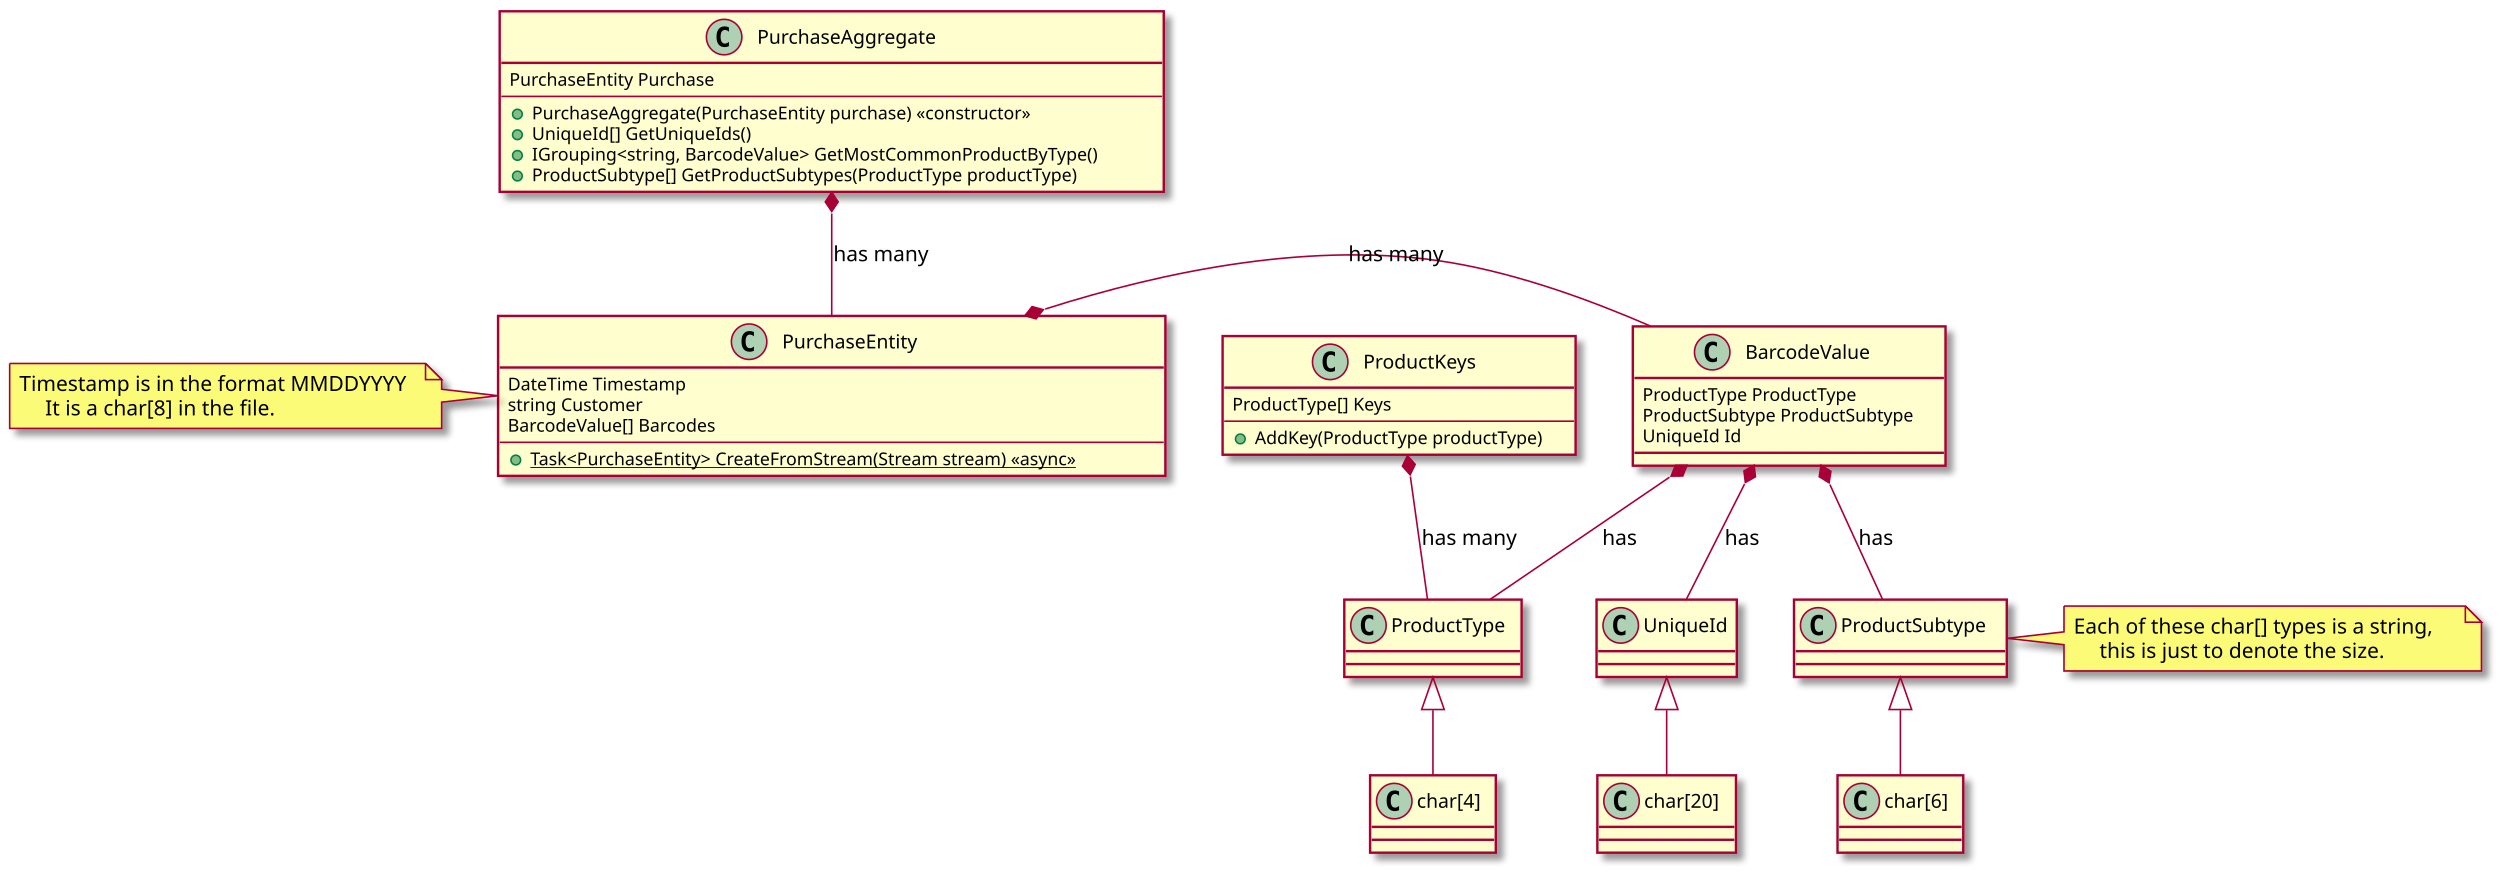
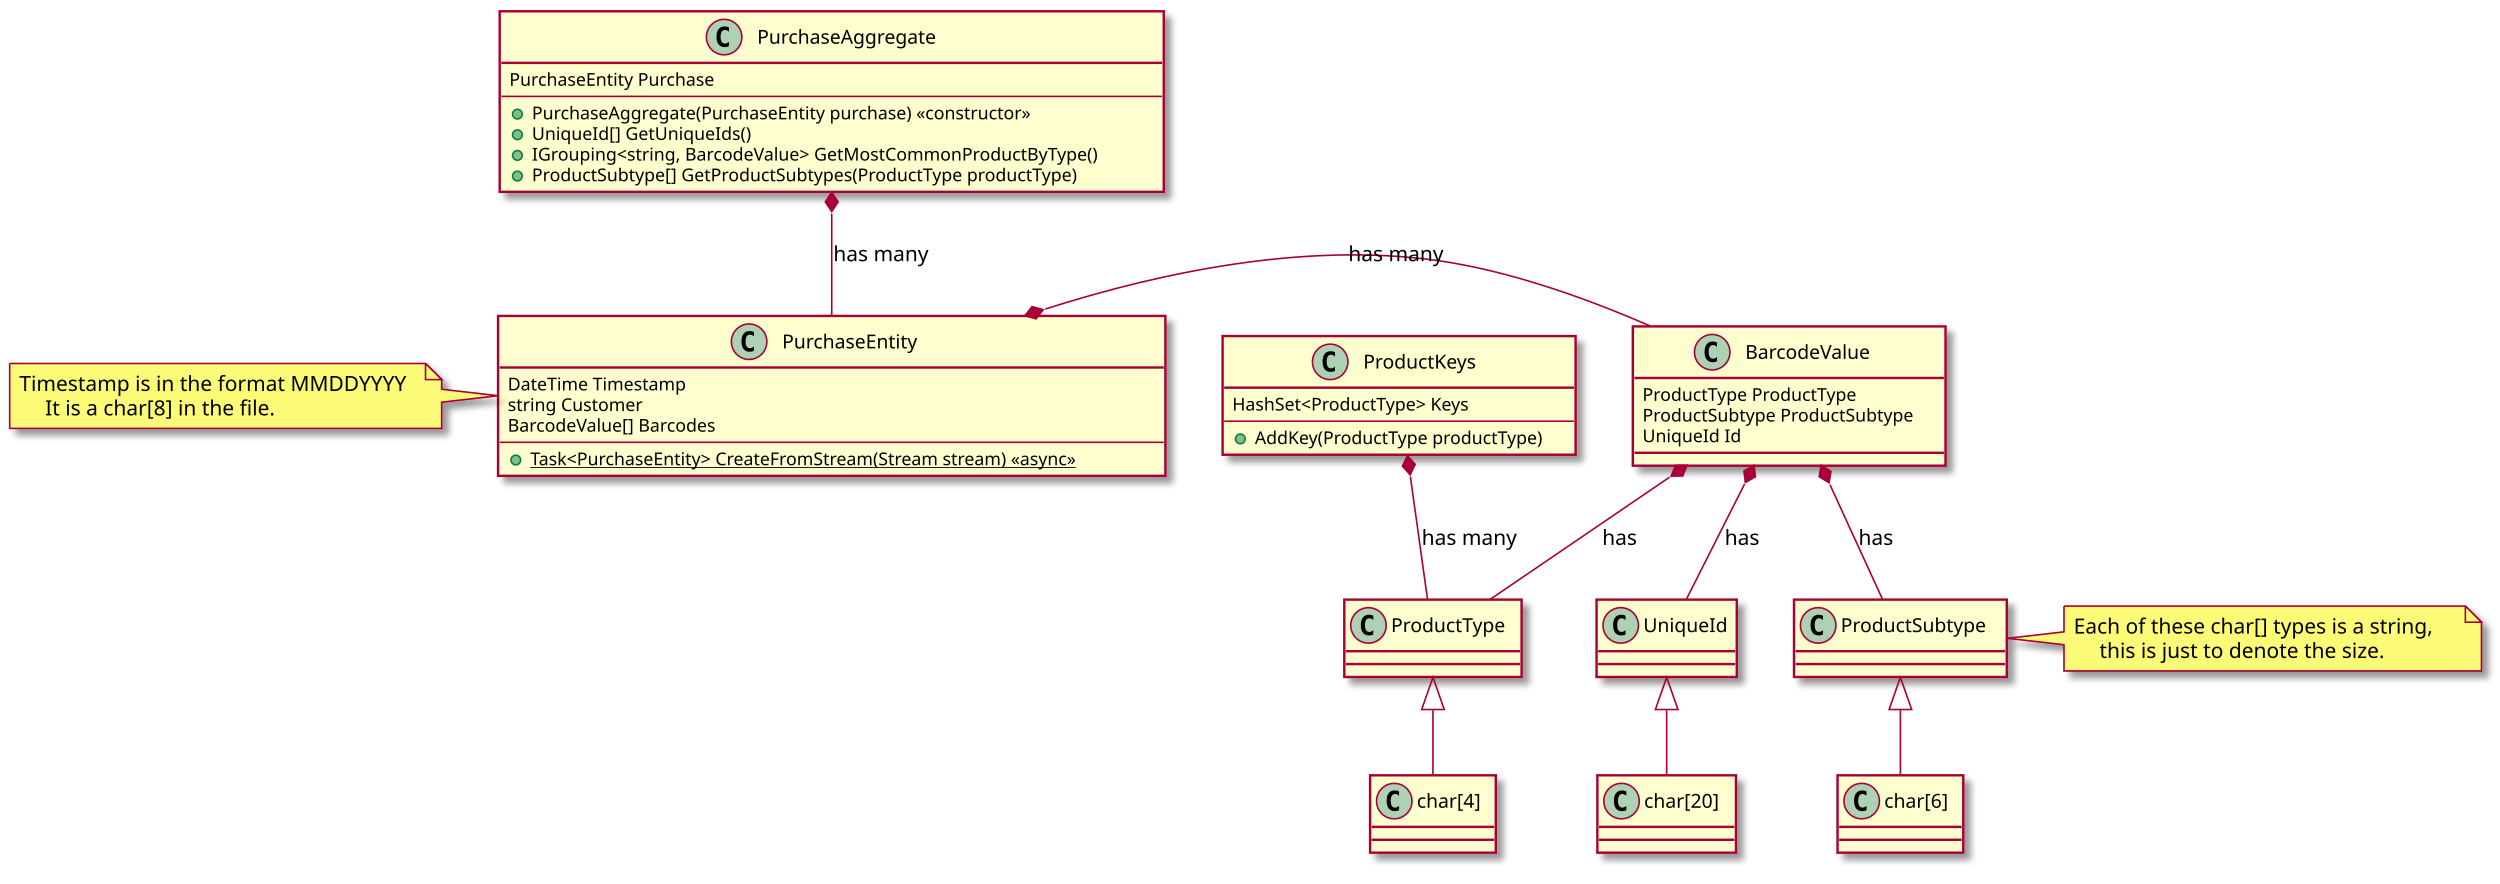
<svg xmlns="http://www.w3.org/2000/svg" contentScriptType="application/ecmascript" contentStyleType="text/css" height="548px" preserveAspectRatio="none" style="width:1551px;height:548px;" version="1.1" viewBox="0 0 1551 548" width="1551px" zoomAndPan="magnify">
  <defs>
-     <filter height="300%" id="fkf20y8rln2zq" width="300%" x="-1" y="-1">
+     <filter height="300%" id="f1g9u7k8979ikc" width="300%" x="-1" y="-1">
      <feGaussianBlur result="blurOut" stdDeviation="2.0" />
      <feColorMatrix in="blurOut" result="blurOut2" type="matrix" values="0 0 0 0 0 0 0 0 0 0 0 0 0 0 0 0 0 0 .4 0" />
      <feOffset dx="4.0" dy="4.0" in="blurOut2" result="blurOut3" />
      <feBlend in="SourceGraphic" in2="blurOut3" mode="normal" />
    </filter>
  </defs>
  <g>
-     <rect codeLine="7" fill="#FEFECE" filter="url(#fkf20y8rln2zq)" height="73.609" id="ProductKeys" style="stroke: #A80036; stroke-width: 1.5;" width="219" x="758.5" y="208.5" />
+     <rect codeLine="7" fill="#FEFECE" filter="url(#f1g9u7k8979ikc)" height="73.609" id="ProductKeys" style="stroke: #A80036; stroke-width: 1.5;" width="219" x="758.5" y="208.5" />
    <ellipse cx="825.25" cy="224.5" fill="#ADD1B2" rx="11" ry="11" style="stroke: #A80036; stroke-width: 1.0;" />
    <path d="M828.219,230.141 Q827.641,230.438 827,230.578 Q826.359,230.734 825.656,230.734 Q823.156,230.734 821.828,229.094 Q820.516,227.438 820.516,224.312 Q820.516,221.188 821.828,219.531 Q823.156,217.875 825.656,217.875 Q826.359,217.875 827,218.031 Q827.656,218.188 828.219,218.484 L828.219,221.203 Q827.594,220.625 827,220.359 Q826.406,220.078 825.781,220.078 Q824.438,220.078 823.75,221.156 Q823.062,222.219 823.062,224.312 Q823.062,226.406 823.75,227.484 Q824.438,228.547 825.781,228.547 Q826.406,228.547 827,228.281 Q827.594,228 828.219,227.422 L828.219,230.141 Z " />
    <text fill="#000000" font-family="sans-serif" font-size="12" lengthAdjust="spacingAndGlyphs" textLength="77" x="845.75" y="228.654">ProductKeys</text>
    <line style="stroke: #A80036; stroke-width: 1.5;" x1="759.5" x2="976.5" y1="240.5" y2="240.5" />
-     <text fill="#000000" font-family="sans-serif" font-size="11" lengthAdjust="spacingAndGlyphs" textLength="109" x="764.5" y="254.71">ProductType[] Keys</text>
+     <text fill="#000000" font-family="sans-serif" font-size="11" lengthAdjust="spacingAndGlyphs" textLength="167" x="764.5" y="254.71">HashSet&lt;ProductType&gt; Keys</text>
    <line style="stroke: #A80036; stroke-width: 1.0;" x1="759.5" x2="976.5" y1="261.305" y2="261.305" />
    <ellipse cx="769.5" cy="272.305" fill="#84BE84" rx="3" ry="3" style="stroke: #038048; stroke-width: 1.0;" />
    <text fill="#000000" font-family="sans-serif" font-size="11" lengthAdjust="spacingAndGlyphs" textLength="193" x="778.5" y="275.515">AddKey(ProductType productType)</text>
-     <rect codeLine="13" fill="#FEFECE" filter="url(#fkf20y8rln2zq)" height="99.219" id="PurchaseEntity" style="stroke: #A80036; stroke-width: 1.5;" width="414" x="309" y="196" />
+     <rect codeLine="13" fill="#FEFECE" filter="url(#f1g9u7k8979ikc)" height="99.219" id="PurchaseEntity" style="stroke: #A80036; stroke-width: 1.5;" width="414" x="309" y="196" />
    <ellipse cx="464.75" cy="212" fill="#ADD1B2" rx="11" ry="11" style="stroke: #A80036; stroke-width: 1.0;" />
    <path d="M467.719,217.641 Q467.141,217.938 466.5,218.078 Q465.859,218.234 465.156,218.234 Q462.656,218.234 461.328,216.594 Q460.016,214.938 460.016,211.812 Q460.016,208.688 461.328,207.031 Q462.656,205.375 465.156,205.375 Q465.859,205.375 466.5,205.531 Q467.156,205.688 467.719,205.984 L467.719,208.703 Q467.094,208.125 466.5,207.859 Q465.906,207.578 465.281,207.578 Q463.938,207.578 463.25,208.656 Q462.562,209.719 462.562,211.812 Q462.562,213.906 463.25,214.984 Q463.938,216.047 465.281,216.047 Q465.906,216.047 466.5,215.781 Q467.094,215.5 467.719,214.922 L467.719,217.641 Z " />
    <text fill="#000000" font-family="sans-serif" font-size="12" lengthAdjust="spacingAndGlyphs" textLength="94" x="485.25" y="216.154">PurchaseEntity</text>
    <line style="stroke: #A80036; stroke-width: 1.5;" x1="310" x2="722" y1="228" y2="228" />
    <text fill="#000000" font-family="sans-serif" font-size="11" lengthAdjust="spacingAndGlyphs" textLength="122" x="315" y="242.21">DateTime Timestamp</text>
    <text fill="#000000" font-family="sans-serif" font-size="11" lengthAdjust="spacingAndGlyphs" textLength="93" x="315" y="255.015">string Customer</text>
    <text fill="#000000" font-family="sans-serif" font-size="11" lengthAdjust="spacingAndGlyphs" textLength="144" x="315" y="267.82">BarcodeValue[] Barcodes</text>
    <line style="stroke: #A80036; stroke-width: 1.0;" x1="310" x2="722" y1="274.414" y2="274.414" />
    <ellipse cx="320" cy="285.414" fill="#84BE84" rx="3" ry="3" style="stroke: #038048; stroke-width: 1.0;" />
    <text fill="#000000" font-family="sans-serif" font-size="11" lengthAdjust="spacingAndGlyphs" text-decoration="underline" textLength="388" x="329" y="288.625">Task&lt;PurchaseEntity&gt; CreateFromStream(Stream stream) «async»</text>
-     <path d="M6,225.5 L6,265.766 A0,0 0 0 0 6,265.766 L274,265.766 A0,0 0 0 0 274,265.766 L274,249.5 L308.997,245.5 L274,241.5 L274,235.5 L264,225.5 L6,225.5 A0,0 0 0 0 6,225.5 " fill="#FBFB77" filter="url(#fkf20y8rln2zq)" style="stroke: #A80036; stroke-width: 1.0;" />
+     <path d="M6,225.5 L6,265.766 A0,0 0 0 0 6,265.766 L274,265.766 A0,0 0 0 0 274,265.766 L274,249.5 L308.997,245.5 L274,241.5 L274,235.5 L264,225.5 L6,225.5 A0,0 0 0 0 6,225.5 " fill="#FBFB77" filter="url(#f1g9u7k8979ikc)" style="stroke: #A80036; stroke-width: 1.0;" />
    <path d="M264,225.5 L264,235.5 L274,235.5 L264,225.5 " fill="#FBFB77" style="stroke: #A80036; stroke-width: 1.0;" />
    <text fill="#000000" font-family="sans-serif" font-size="13" lengthAdjust="spacingAndGlyphs" textLength="247" x="12" y="242.567">Timestamp is in the format MMDDYYYY</text>
    <text fill="#000000" font-family="sans-serif" font-size="13" lengthAdjust="spacingAndGlyphs" textLength="150" x="28" y="257.7">It is a char[8] in the file.</text>
-     <rect codeLine="25" fill="#FEFECE" filter="url(#fkf20y8rln2zq)" height="112.023" id="PurchaseAggregate" style="stroke: #A80036; stroke-width: 1.5;" width="412" x="310" y="7" />
+     <rect codeLine="25" fill="#FEFECE" filter="url(#f1g9u7k8979ikc)" height="112.023" id="PurchaseAggregate" style="stroke: #A80036; stroke-width: 1.5;" width="412" x="310" y="7" />
    <ellipse cx="449.25" cy="23" fill="#ADD1B2" rx="11" ry="11" style="stroke: #A80036; stroke-width: 1.0;" />
    <path d="M452.219,28.641 Q451.641,28.938 451,29.078 Q450.359,29.234 449.656,29.234 Q447.156,29.234 445.828,27.594 Q444.516,25.938 444.516,22.812 Q444.516,19.688 445.828,18.031 Q447.156,16.375 449.656,16.375 Q450.359,16.375 451,16.531 Q451.656,16.688 452.219,16.984 L452.219,19.703 Q451.594,19.125 451,18.859 Q450.406,18.578 449.781,18.578 Q448.438,18.578 447.75,19.656 Q447.062,20.719 447.062,22.812 Q447.062,24.906 447.75,25.984 Q448.438,27.047 449.781,27.047 Q450.406,27.047 451,26.781 Q451.594,26.5 452.219,25.922 L452.219,28.641 Z " />
    <text fill="#000000" font-family="sans-serif" font-size="12" lengthAdjust="spacingAndGlyphs" textLength="125" x="469.75" y="27.154">PurchaseAggregate</text>
    <line style="stroke: #A80036; stroke-width: 1.5;" x1="311" x2="721" y1="39" y2="39" />
    <text fill="#000000" font-family="sans-serif" font-size="11" lengthAdjust="spacingAndGlyphs" textLength="141" x="316" y="53.21">PurchaseEntity Purchase</text>
    <line style="stroke: #A80036; stroke-width: 1.0;" x1="311" x2="721" y1="59.805" y2="59.805" />
    <ellipse cx="321" cy="70.805" fill="#84BE84" rx="3" ry="3" style="stroke: #038048; stroke-width: 1.0;" />
    <text fill="#000000" font-family="sans-serif" font-size="11" lengthAdjust="spacingAndGlyphs" textLength="343" x="330" y="74.015">PurchaseAggregate(PurchaseEntity purchase) «constructor»</text>
    <ellipse cx="321" cy="83.609" fill="#84BE84" rx="3" ry="3" style="stroke: #038048; stroke-width: 1.0;" />
    <text fill="#000000" font-family="sans-serif" font-size="11" lengthAdjust="spacingAndGlyphs" textLength="145" x="330" y="86.82">UniqueId[] GetUniqueIds()</text>
    <ellipse cx="321" cy="96.414" fill="#84BE84" rx="3" ry="3" style="stroke: #038048; stroke-width: 1.0;" />
    <text fill="#000000" font-family="sans-serif" font-size="11" lengthAdjust="spacingAndGlyphs" textLength="386" x="330" y="99.624">IGrouping&lt;string, BarcodeValue&gt; GetMostCommonProductByType()</text>
    <ellipse cx="321" cy="109.219" fill="#84BE84" rx="3" ry="3" style="stroke: #038048; stroke-width: 1.0;" />
    <text fill="#000000" font-family="sans-serif" font-size="11" lengthAdjust="spacingAndGlyphs" textLength="369" x="330" y="112.429">ProductSubtype[] GetProductSubtypes(ProductType productType)</text>
-     <rect codeLine="34" fill="#FEFECE" filter="url(#fkf20y8rln2zq)" height="48" id="char4" style="stroke: #A80036; stroke-width: 1.5;" width="78" x="850" y="481" />
+     <rect codeLine="34" fill="#FEFECE" filter="url(#f1g9u7k8979ikc)" height="48" id="char4" style="stroke: #A80036; stroke-width: 1.5;" width="78" x="850" y="481" />
    <ellipse cx="865" cy="497" fill="#ADD1B2" rx="11" ry="11" style="stroke: #A80036; stroke-width: 1.0;" />
    <path d="M867.969,502.641 Q867.391,502.938 866.75,503.078 Q866.109,503.234 865.406,503.234 Q862.906,503.234 861.578,501.594 Q860.266,499.938 860.266,496.812 Q860.266,493.688 861.578,492.031 Q862.906,490.375 865.406,490.375 Q866.109,490.375 866.75,490.531 Q867.406,490.688 867.969,490.984 L867.969,493.703 Q867.344,493.125 866.75,492.859 Q866.156,492.578 865.531,492.578 Q864.188,492.578 863.5,493.656 Q862.812,494.719 862.812,496.812 Q862.812,498.906 863.5,499.984 Q864.188,501.047 865.531,501.047 Q866.156,501.047 866.75,500.781 Q867.344,500.5 867.969,499.922 L867.969,502.641 Z " />
    <text fill="#000000" font-family="sans-serif" font-size="12" lengthAdjust="spacingAndGlyphs" textLength="46" x="879" y="501.154">char[4]</text>
    <line style="stroke: #A80036; stroke-width: 1.5;" x1="851" x2="927" y1="513" y2="513" />
    <line style="stroke: #A80036; stroke-width: 1.5;" x1="851" x2="927" y1="521" y2="521" />
-     <rect codeLine="35" fill="#FEFECE" filter="url(#fkf20y8rln2zq)" height="48" id="char6" style="stroke: #A80036; stroke-width: 1.5;" width="78" x="1140" y="481" />
+     <rect codeLine="35" fill="#FEFECE" filter="url(#f1g9u7k8979ikc)" height="48" id="char6" style="stroke: #A80036; stroke-width: 1.5;" width="78" x="1140" y="481" />
    <ellipse cx="1155" cy="497" fill="#ADD1B2" rx="11" ry="11" style="stroke: #A80036; stroke-width: 1.0;" />
    <path d="M1157.969,502.641 Q1157.391,502.938 1156.75,503.078 Q1156.109,503.234 1155.406,503.234 Q1152.906,503.234 1151.578,501.594 Q1150.266,499.938 1150.266,496.812 Q1150.266,493.688 1151.578,492.031 Q1152.906,490.375 1155.406,490.375 Q1156.109,490.375 1156.75,490.531 Q1157.406,490.688 1157.969,490.984 L1157.969,493.703 Q1157.344,493.125 1156.75,492.859 Q1156.156,492.578 1155.531,492.578 Q1154.188,492.578 1153.5,493.656 Q1152.812,494.719 1152.812,496.812 Q1152.812,498.906 1153.5,499.984 Q1154.188,501.047 1155.531,501.047 Q1156.156,501.047 1156.75,500.781 Q1157.344,500.5 1157.969,499.922 L1157.969,502.641 Z " />
    <text fill="#000000" font-family="sans-serif" font-size="12" lengthAdjust="spacingAndGlyphs" textLength="46" x="1169" y="501.154">char[6]</text>
    <line style="stroke: #A80036; stroke-width: 1.5;" x1="1141" x2="1217" y1="513" y2="513" />
    <line style="stroke: #A80036; stroke-width: 1.5;" x1="1141" x2="1217" y1="521" y2="521" />
-     <rect codeLine="36" fill="#FEFECE" filter="url(#fkf20y8rln2zq)" height="48" id="char20" style="stroke: #A80036; stroke-width: 1.5;" width="86" x="991" y="481" />
+     <rect codeLine="36" fill="#FEFECE" filter="url(#f1g9u7k8979ikc)" height="48" id="char20" style="stroke: #A80036; stroke-width: 1.5;" width="86" x="991" y="481" />
    <ellipse cx="1006" cy="497" fill="#ADD1B2" rx="11" ry="11" style="stroke: #A80036; stroke-width: 1.0;" />
    <path d="M1008.969,502.641 Q1008.391,502.938 1007.75,503.078 Q1007.109,503.234 1006.406,503.234 Q1003.906,503.234 1002.578,501.594 Q1001.266,499.938 1001.266,496.812 Q1001.266,493.688 1002.578,492.031 Q1003.906,490.375 1006.406,490.375 Q1007.109,490.375 1007.75,490.531 Q1008.406,490.688 1008.969,490.984 L1008.969,493.703 Q1008.344,493.125 1007.75,492.859 Q1007.156,492.578 1006.531,492.578 Q1005.188,492.578 1004.5,493.656 Q1003.812,494.719 1003.812,496.812 Q1003.812,498.906 1004.5,499.984 Q1005.188,501.047 1006.531,501.047 Q1007.156,501.047 1007.75,500.781 Q1008.344,500.5 1008.969,499.922 L1008.969,502.641 Z " />
    <text fill="#000000" font-family="sans-serif" font-size="12" lengthAdjust="spacingAndGlyphs" textLength="54" x="1020" y="501.154">char[20]</text>
    <line style="stroke: #A80036; stroke-width: 1.5;" x1="992" x2="1076" y1="513" y2="513" />
    <line style="stroke: #A80036; stroke-width: 1.5;" x1="992" x2="1076" y1="521" y2="521" />
-     <rect fill="#FEFECE" filter="url(#fkf20y8rln2zq)" height="48" id="ProductType" style="stroke: #A80036; stroke-width: 1.5;" width="110" x="834" y="372" />
+     <rect fill="#FEFECE" filter="url(#f1g9u7k8979ikc)" height="48" id="ProductType" style="stroke: #A80036; stroke-width: 1.5;" width="110" x="834" y="372" />
    <ellipse cx="849" cy="388" fill="#ADD1B2" rx="11" ry="11" style="stroke: #A80036; stroke-width: 1.0;" />
    <path d="M851.969,393.641 Q851.391,393.938 850.75,394.078 Q850.109,394.234 849.406,394.234 Q846.906,394.234 845.578,392.594 Q844.266,390.938 844.266,387.812 Q844.266,384.688 845.578,383.031 Q846.906,381.375 849.406,381.375 Q850.109,381.375 850.75,381.531 Q851.406,381.688 851.969,381.984 L851.969,384.703 Q851.344,384.125 850.75,383.859 Q850.156,383.578 849.531,383.578 Q848.188,383.578 847.5,384.656 Q846.812,385.719 846.812,387.812 Q846.812,389.906 847.5,390.984 Q848.188,392.047 849.531,392.047 Q850.156,392.047 850.75,391.781 Q851.344,391.5 851.969,390.922 L851.969,393.641 Z " />
    <text fill="#000000" font-family="sans-serif" font-size="12" lengthAdjust="spacingAndGlyphs" textLength="78" x="863" y="392.154">ProductType</text>
    <line style="stroke: #A80036; stroke-width: 1.5;" x1="835" x2="943" y1="404" y2="404" />
    <line style="stroke: #A80036; stroke-width: 1.5;" x1="835" x2="943" y1="412" y2="412" />
-     <rect fill="#FEFECE" filter="url(#fkf20y8rln2zq)" height="48" id="ProductSubtype" style="stroke: #A80036; stroke-width: 1.5;" width="132" x="1113" y="372" />
+     <rect fill="#FEFECE" filter="url(#f1g9u7k8979ikc)" height="48" id="ProductSubtype" style="stroke: #A80036; stroke-width: 1.5;" width="132" x="1113" y="372" />
    <ellipse cx="1128" cy="388" fill="#ADD1B2" rx="11" ry="11" style="stroke: #A80036; stroke-width: 1.0;" />
    <path d="M1130.969,393.641 Q1130.391,393.938 1129.75,394.078 Q1129.109,394.234 1128.406,394.234 Q1125.906,394.234 1124.578,392.594 Q1123.266,390.938 1123.266,387.812 Q1123.266,384.688 1124.578,383.031 Q1125.906,381.375 1128.406,381.375 Q1129.109,381.375 1129.75,381.531 Q1130.406,381.688 1130.969,381.984 L1130.969,384.703 Q1130.344,384.125 1129.75,383.859 Q1129.156,383.578 1128.531,383.578 Q1127.188,383.578 1126.5,384.656 Q1125.812,385.719 1125.812,387.812 Q1125.812,389.906 1126.5,390.984 Q1127.188,392.047 1128.531,392.047 Q1129.156,392.047 1129.75,391.781 Q1130.344,391.5 1130.969,390.922 L1130.969,393.641 Z " />
    <text fill="#000000" font-family="sans-serif" font-size="12" lengthAdjust="spacingAndGlyphs" textLength="100" x="1142" y="392.154">ProductSubtype</text>
    <line style="stroke: #A80036; stroke-width: 1.5;" x1="1114" x2="1244" y1="404" y2="404" />
    <line style="stroke: #A80036; stroke-width: 1.5;" x1="1114" x2="1244" y1="412" y2="412" />
-     <rect fill="#FEFECE" filter="url(#fkf20y8rln2zq)" height="48" id="UniqueId" style="stroke: #A80036; stroke-width: 1.5;" width="87" x="990.5" y="372" />
+     <rect fill="#FEFECE" filter="url(#f1g9u7k8979ikc)" height="48" id="UniqueId" style="stroke: #A80036; stroke-width: 1.5;" width="87" x="990.5" y="372" />
    <ellipse cx="1005.5" cy="388" fill="#ADD1B2" rx="11" ry="11" style="stroke: #A80036; stroke-width: 1.0;" />
    <path d="M1008.469,393.641 Q1007.891,393.938 1007.25,394.078 Q1006.609,394.234 1005.906,394.234 Q1003.406,394.234 1002.078,392.594 Q1000.766,390.938 1000.766,387.812 Q1000.766,384.688 1002.078,383.031 Q1003.406,381.375 1005.906,381.375 Q1006.609,381.375 1007.25,381.531 Q1007.906,381.688 1008.469,381.984 L1008.469,384.703 Q1007.844,384.125 1007.25,383.859 Q1006.656,383.578 1006.031,383.578 Q1004.688,383.578 1004,384.656 Q1003.312,385.719 1003.312,387.812 Q1003.312,389.906 1004,390.984 Q1004.688,392.047 1006.031,392.047 Q1006.656,392.047 1007.25,391.781 Q1007.844,391.5 1008.469,390.922 L1008.469,393.641 Z " />
    <text fill="#000000" font-family="sans-serif" font-size="12" lengthAdjust="spacingAndGlyphs" textLength="55" x="1019.5" y="392.154">UniqueId</text>
    <line style="stroke: #A80036; stroke-width: 1.5;" x1="991.5" x2="1076.5" y1="404" y2="404" />
    <line style="stroke: #A80036; stroke-width: 1.5;" x1="991.5" x2="1076.5" y1="412" y2="412" />
-     <path d="M1280.5,376 L1280.5,392 L1245.322,396 L1280.5,400 L1280.5,416.266 A0,0 0 0 0 1280.5,416.266 L1539.5,416.266 A0,0 0 0 0 1539.5,416.266 L1539.5,386 L1529.5,376 L1280.5,376 A0,0 0 0 0 1280.5,376 " fill="#FBFB77" filter="url(#fkf20y8rln2zq)" style="stroke: #A80036; stroke-width: 1.0;" />
+     <path d="M1280.5,376 L1280.5,392 L1245.322,396 L1280.5,400 L1280.5,416.266 A0,0 0 0 0 1280.5,416.266 L1539.5,416.266 A0,0 0 0 0 1539.5,416.266 L1539.5,386 L1529.5,376 L1280.5,376 A0,0 0 0 0 1280.5,376 " fill="#FBFB77" filter="url(#f1g9u7k8979ikc)" style="stroke: #A80036; stroke-width: 1.0;" />
    <path d="M1529.5,376 L1529.5,386 L1539.5,386 L1529.5,376 " fill="#FBFB77" style="stroke: #A80036; stroke-width: 1.0;" />
    <text fill="#000000" font-family="sans-serif" font-size="13" lengthAdjust="spacingAndGlyphs" textLength="238" x="1286.5" y="393.067">Each of these char[] types is a string,</text>
    <text fill="#000000" font-family="sans-serif" font-size="13" lengthAdjust="spacingAndGlyphs" textLength="188" x="1302.5" y="408.2">this is just to denote the size.</text>
-     <rect codeLine="46" fill="#FEFECE" filter="url(#fkf20y8rln2zq)" height="86.414" id="BarcodeValue" style="stroke: #A80036; stroke-width: 1.5;" width="194" x="1013" y="202.5" />
+     <rect codeLine="46" fill="#FEFECE" filter="url(#f1g9u7k8979ikc)" height="86.414" id="BarcodeValue" style="stroke: #A80036; stroke-width: 1.5;" width="194" x="1013" y="202.5" />
    <ellipse cx="1062.25" cy="218.5" fill="#ADD1B2" rx="11" ry="11" style="stroke: #A80036; stroke-width: 1.0;" />
    <path d="M1065.219,224.141 Q1064.641,224.438 1064,224.578 Q1063.359,224.734 1062.656,224.734 Q1060.156,224.734 1058.828,223.094 Q1057.516,221.438 1057.516,218.312 Q1057.516,215.188 1058.828,213.531 Q1060.156,211.875 1062.656,211.875 Q1063.359,211.875 1064,212.031 Q1064.656,212.188 1065.219,212.484 L1065.219,215.203 Q1064.594,214.625 1064,214.359 Q1063.406,214.078 1062.781,214.078 Q1061.438,214.078 1060.75,215.156 Q1060.062,216.219 1060.062,218.312 Q1060.062,220.406 1060.75,221.484 Q1061.438,222.547 1062.781,222.547 Q1063.406,222.547 1064,222.281 Q1064.594,222 1065.219,221.422 L1065.219,224.141 Z " />
    <text fill="#000000" font-family="sans-serif" font-size="12" lengthAdjust="spacingAndGlyphs" textLength="87" x="1082.75" y="222.654">BarcodeValue</text>
    <line style="stroke: #A80036; stroke-width: 1.5;" x1="1014" x2="1206" y1="234.5" y2="234.5" />
    <text fill="#000000" font-family="sans-serif" font-size="11" lengthAdjust="spacingAndGlyphs" textLength="144" x="1019" y="248.71">ProductType ProductType</text>
    <text fill="#000000" font-family="sans-serif" font-size="11" lengthAdjust="spacingAndGlyphs" textLength="182" x="1019" y="261.515">ProductSubtype ProductSubtype</text>
    <text fill="#000000" font-family="sans-serif" font-size="11" lengthAdjust="spacingAndGlyphs" textLength="63" x="1019" y="274.32">UniqueId Id</text>
    <line style="stroke: #A80036; stroke-width: 1.5;" x1="1014" x2="1206" y1="280.914" y2="280.914" />
    <path codeLine="38" d="M889,440.597 C889,454.378 889,469.034 889,480.877 " fill="none" id="ProductType-backto-char4" style="stroke: #A80036; stroke-width: 1.0;" />
    <polygon fill="none" points="882,440.191,889,420.191,896,440.191,882,440.191" style="stroke: #A80036; stroke-width: 1.0;" />
    <path codeLine="39" d="M1179,440.597 C1179,454.378 1179,469.034 1179,480.877 " fill="none" id="ProductSubtype-backto-char6" style="stroke: #A80036; stroke-width: 1.0;" />
    <polygon fill="none" points="1172,440.191,1179,420.191,1186,440.191,1172,440.191" style="stroke: #A80036; stroke-width: 1.0;" />
    <path codeLine="40" d="M1034,440.597 C1034,454.378 1034,469.034 1034,480.877 " fill="none" id="UniqueId-backto-char20" style="stroke: #A80036; stroke-width: 1.0;" />
    <polygon fill="none" points="1027,440.191,1034,420.191,1041,440.191,1027,440.191" style="stroke: #A80036; stroke-width: 1.0;" />
    <path codeLine="52" d="M1035.756,296.06 C998.216,321.624 954.397,351.465 924.48,371.839 " fill="none" id="BarcodeValue-backto-ProductType" style="stroke: #A80036; stroke-width: 1.0;" />
    <polygon fill="#A80036" points="1046.67,288.627,1039.459,288.698,1036.752,295.382,1043.963,295.311,1046.67,288.627" style="stroke: #A80036; stroke-width: 1.0;" />
    <text fill="#000000" font-family="sans-serif" font-size="13" lengthAdjust="spacingAndGlyphs" textLength="23" x="994" y="338.067">has</text>
    <path codeLine="53" d="M1135.294,300.671 C1146.473,325.054 1159.043,352.472 1167.823,371.622 " fill="none" id="BarcodeValue-backto-ProductSubtype" style="stroke: #A80036; stroke-width: 1.0;" />
    <polygon fill="#A80036" points="1129.773,288.627,1128.637,295.748,1134.774,299.536,1135.909,292.414,1129.773,288.627" style="stroke: #A80036; stroke-width: 1.0;" />
    <text fill="#000000" font-family="sans-serif" font-size="13" lengthAdjust="spacingAndGlyphs" textLength="23" x="1153" y="338.067">has</text>
    <path codeLine="54" d="M1082.308,300.337 C1069.953,324.804 1056.025,352.384 1046.31,371.622 " fill="none" id="BarcodeValue-backto-UniqueId" style="stroke: #A80036; stroke-width: 1.0;" />
    <polygon fill="#A80036" points="1088.222,288.627,1081.946,292.18,1082.812,299.339,1089.087,295.786,1088.222,288.627" style="stroke: #A80036; stroke-width: 1.0;" />
    <text fill="#000000" font-family="sans-serif" font-size="13" lengthAdjust="spacingAndGlyphs" textLength="23" x="1070" y="338.067">has</text>
    <path codeLine="56" d="M874.999,295.656 C878.582,321.337 882.78,351.421 885.638,371.903 " fill="none" id="ProductKeys-backto-ProductType" style="stroke: #A80036; stroke-width: 1.0;" />
    <polygon fill="#A80036" points="873.191,282.702,870.059,289.197,874.849,294.587,877.982,288.092,873.191,282.702" style="stroke: #A80036; stroke-width: 1.0;" />
    <text fill="#000000" font-family="sans-serif" font-size="13" lengthAdjust="spacingAndGlyphs" textLength="63" x="882" y="338.067">has many</text>
    <path codeLine="58" d="M648.461,191.734 C722.336,168.145 816.189,148.702 900.5,163 C942.701,170.156 987.13,186.285 1024.16,202.4 " fill="none" id="PurchaseEntity-backto-BarcodeValue" style="stroke: #A80036; stroke-width: 1.0;" />
    <polygon fill="#A80036" points="635.846,195.864,642.792,197.799,647.25,192.131,640.303,190.196,635.846,195.864" style="stroke: #A80036; stroke-width: 1.0;" />
    <text fill="#000000" font-family="sans-serif" font-size="13" lengthAdjust="spacingAndGlyphs" textLength="63" x="836.5" y="162.067">has many</text>
    <path codeLine="60" d="M516,132.489 C516,153.617 516,176.396 516,195.93 " fill="none" id="PurchaseAggregate-backto-PurchaseEntity" style="stroke: #A80036; stroke-width: 1.0;" />
    <polygon fill="#A80036" points="516,119.245,512,125.245,516,131.245,520,125.245,516,119.245" style="stroke: #A80036; stroke-width: 1.0;" />
    <text fill="#000000" font-family="sans-serif" font-size="13" lengthAdjust="spacingAndGlyphs" textLength="63" x="517" y="162.067">has many</text>
  </g>
</svg>
